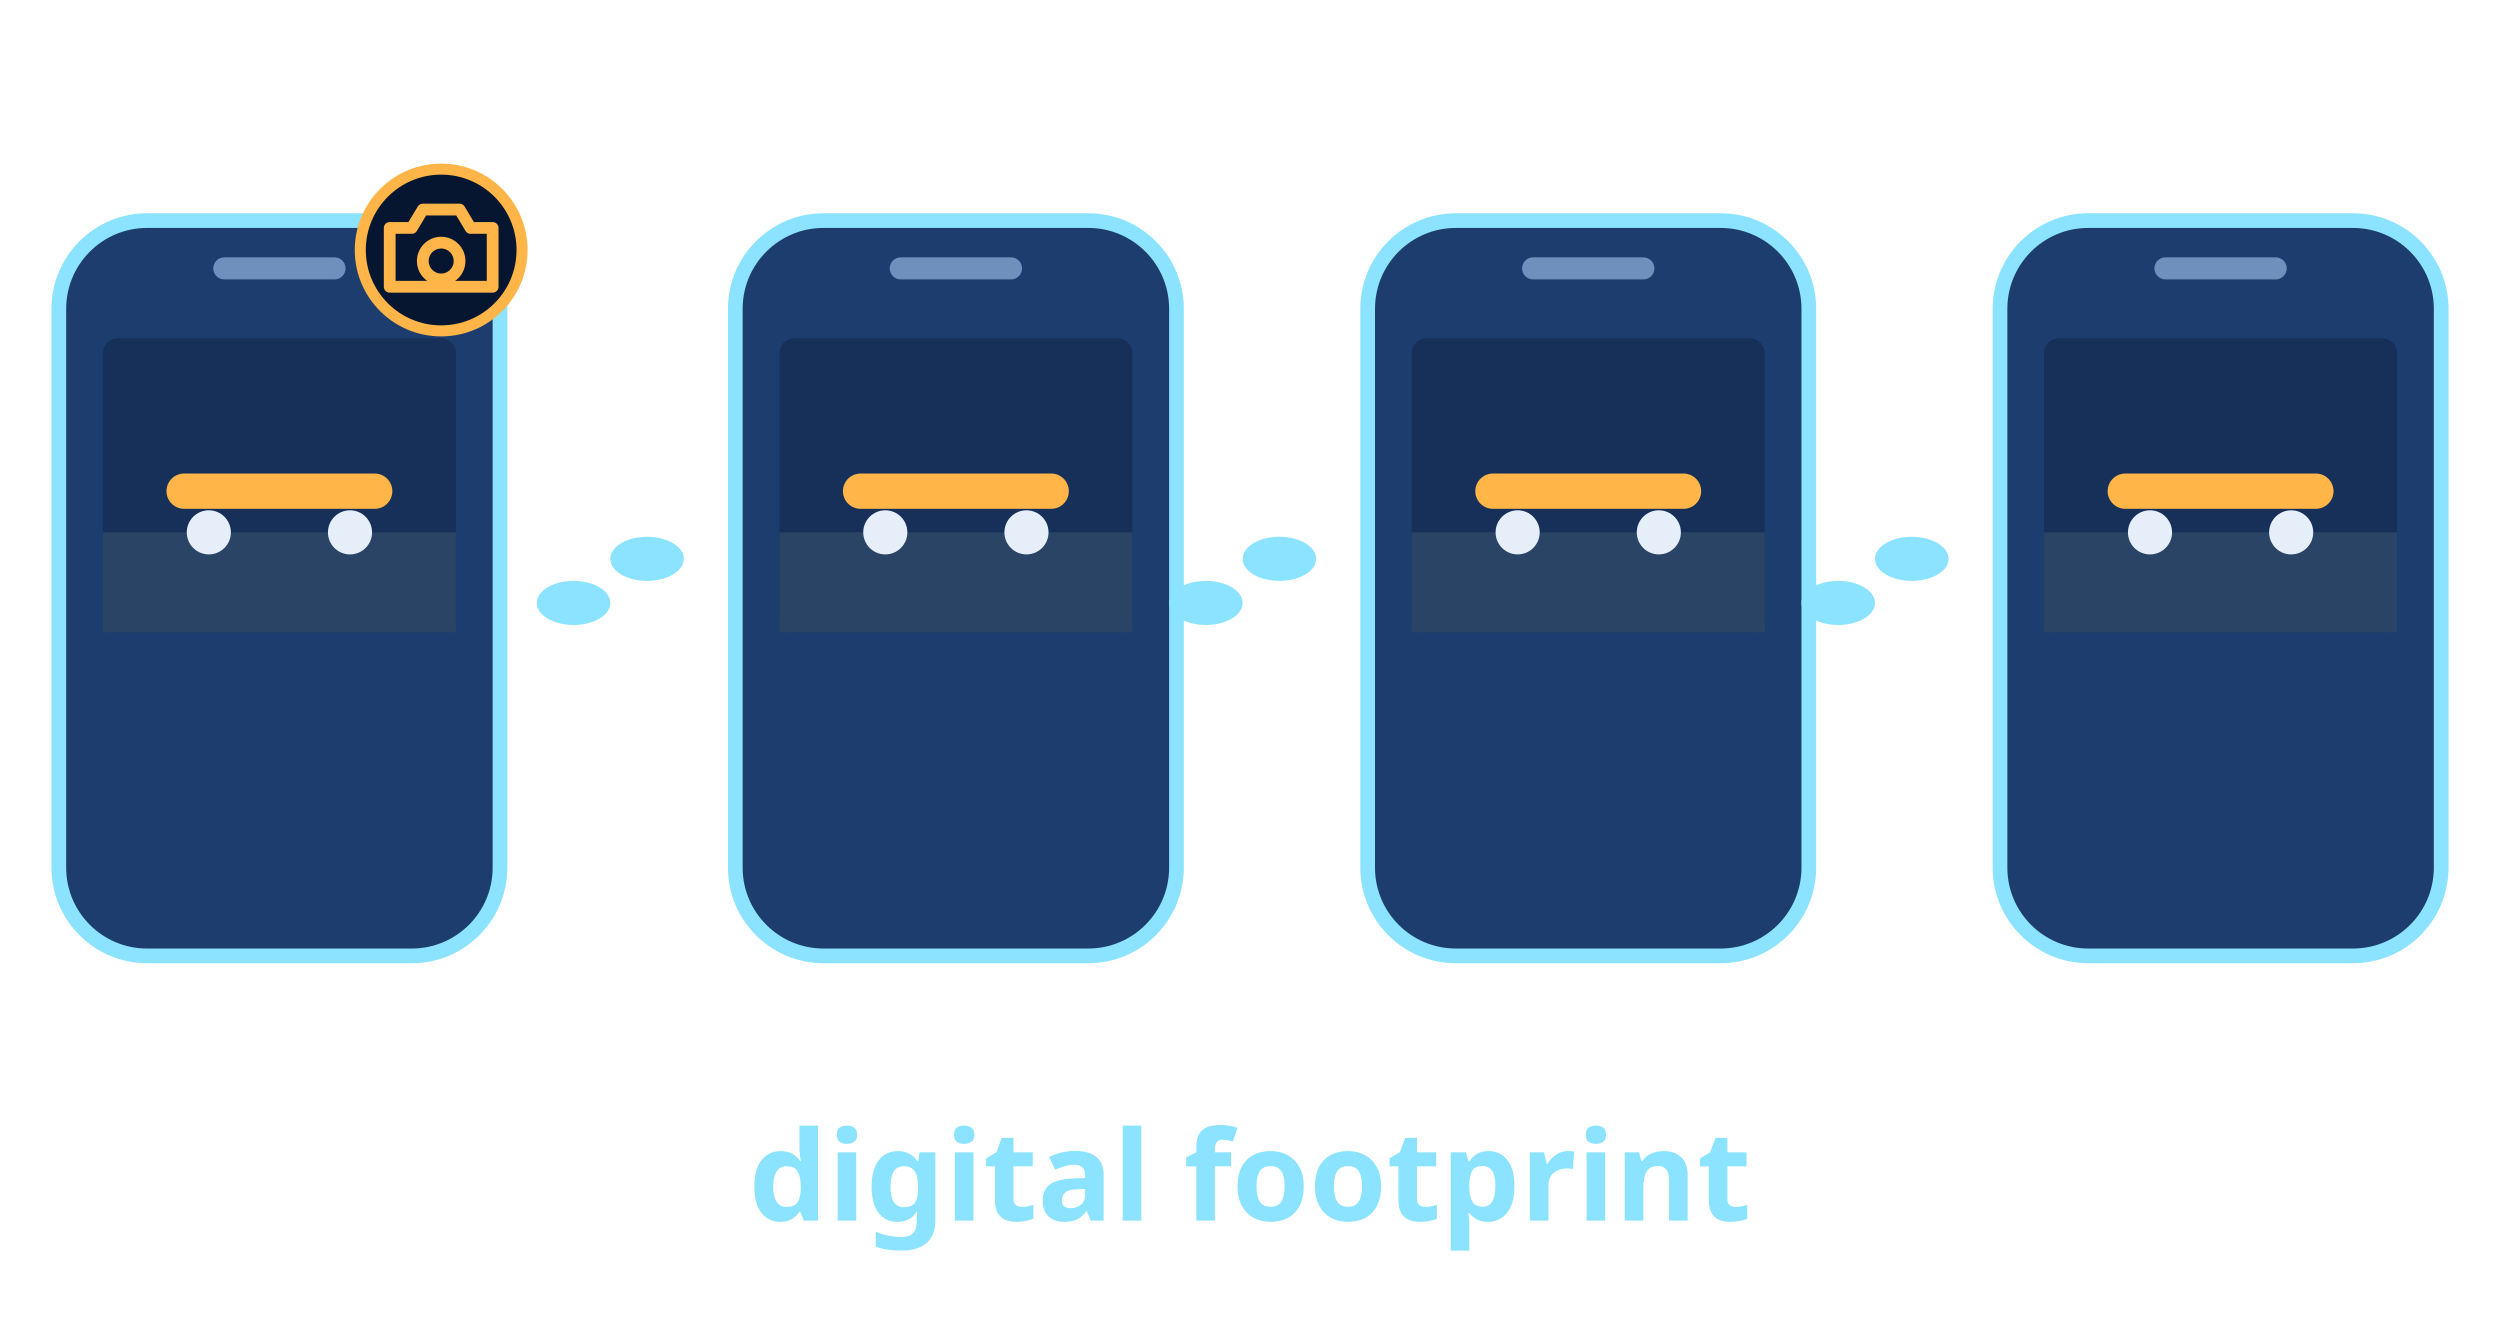
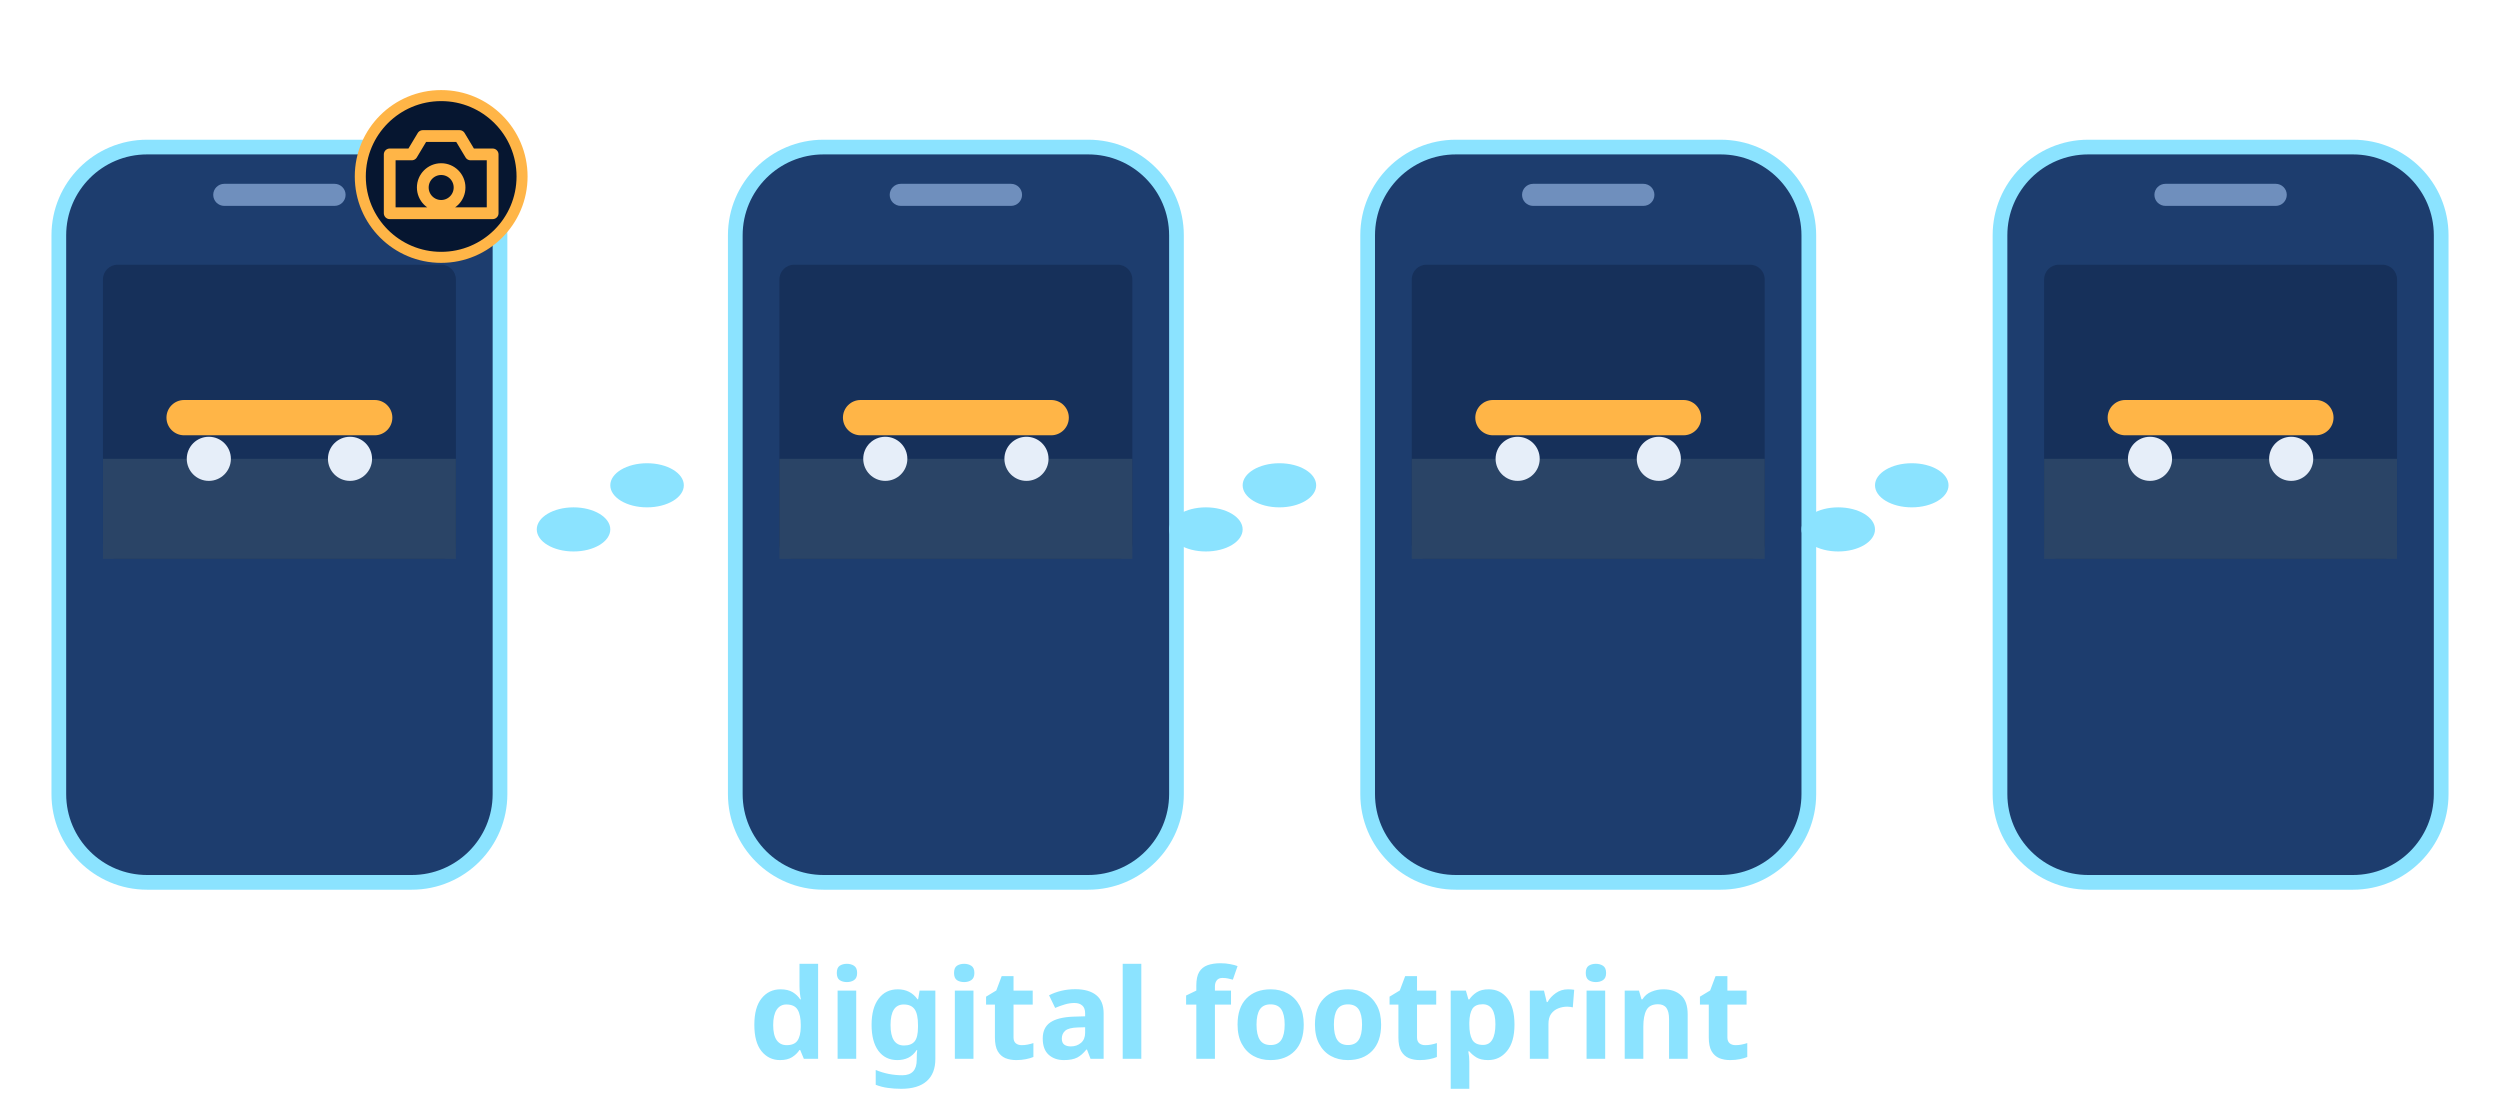
- <svg xmlns="http://www.w3.org/2000/svg" viewBox="0 0 340 180" width="340" height="180" font-family="'IBM Plex Sans', ui-sans-serif, system-ui, sans-serif">
-   <rect x="8" y="30" width="60" height="100" rx="12" fill="#1d3d6e" stroke="#8be3ff" stroke-width="2" />
-   <rect x="29" y="35" width="18" height="3" rx="1.5" fill="#6f8fbd" />
+ <svg xmlns="http://www.w3.org/2000/svg" viewBox="0 0 340 150" width="340" height="150" font-family="'IBM Plex Sans', ui-sans-serif, system-ui, sans-serif">
+   <rect x="8" y="20" width="60" height="100" rx="12" fill="#1d3d6e" stroke="#8be3ff" stroke-width="2" />
+   <rect x="29" y="25" width="18" height="3" rx="1.5" fill="#6f8fbd" />
  <g>
-     <rect x="14" y="46" width="48" height="40" rx="2" fill="#16305a" />
-     <rect x="14" y="72.4" width="48" height="13.6" fill="#2a4466" />
-     <rect x="22.64" y="64.4" width="30.72" height="4.8" rx="2.4" fill="#ffb547" />
-     <circle cx="28.4" cy="72.4" r="3" fill="#e6eef9" />
-     <circle cx="47.6" cy="72.4" r="3" fill="#e6eef9" />
+     <rect x="14" y="36" width="48" height="40" rx="2" fill="#16305a" />
+     <rect x="14" y="62.4" width="48" height="13.6" fill="#2a4466" />
+     <rect x="22.64" y="54.4" width="30.72" height="4.8" rx="2.4" fill="#ffb547" />
+     <circle cx="28.4" cy="62.4" r="3" fill="#e6eef9" />
+     <circle cx="47.6" cy="62.4" r="3" fill="#e6eef9" />
  </g>
-   <circle cx="60" cy="34" r="11" fill="#061630" stroke="#ffb547" stroke-width="1.5" />
-   <path d="M53 31h3l1.5 -2.5h5l1.5 2.5h3v8h-14ZM60 38A2.5 2.5 0 1 0 60 33A2.5 2.5 0 1 0 60 38Z" fill="none" stroke="#ffb547" stroke-width="1.6" stroke-linecap="round" stroke-linejoin="round" />
-   <rect x="100" y="30" width="60" height="100" rx="12" fill="#1d3d6e" stroke="#8be3ff" stroke-width="2" />
-   <rect x="121" y="35" width="18" height="3" rx="1.5" fill="#6f8fbd" />
+   <circle cx="60" cy="24" r="11" fill="#061630" stroke="#ffb547" stroke-width="1.5" />
+   <path d="M53 21h3l1.5 -2.5h5l1.5 2.5h3v8h-14ZM60 28A2.5 2.5 0 1 0 60 23A2.5 2.5 0 1 0 60 28Z" fill="none" stroke="#ffb547" stroke-width="1.6" stroke-linecap="round" stroke-linejoin="round" />
+   <rect x="100" y="20" width="60" height="100" rx="12" fill="#1d3d6e" stroke="#8be3ff" stroke-width="2" />
+   <rect x="121" y="25" width="18" height="3" rx="1.5" fill="#6f8fbd" />
  <g>
-     <rect x="106" y="46" width="48" height="40" rx="2" fill="#16305a" />
-     <rect x="106" y="72.4" width="48" height="13.6" fill="#2a4466" />
-     <rect x="114.64" y="64.4" width="30.72" height="4.8" rx="2.4" fill="#ffb547" />
-     <circle cx="120.4" cy="72.4" r="3" fill="#e6eef9" />
-     <circle cx="139.6" cy="72.4" r="3" fill="#e6eef9" />
+     <rect x="106" y="36" width="48" height="40" rx="2" fill="#16305a" />
+     <rect x="106" y="62.4" width="48" height="13.6" fill="#2a4466" />
+     <rect x="114.64" y="54.4" width="30.72" height="4.8" rx="2.4" fill="#ffb547" />
+     <circle cx="120.4" cy="62.4" r="3" fill="#e6eef9" />
+     <circle cx="139.6" cy="62.4" r="3" fill="#e6eef9" />
  </g>
-   <rect x="186" y="30" width="60" height="100" rx="12" fill="#1d3d6e" stroke="#8be3ff" stroke-width="2" />
-   <rect x="207" y="35" width="18" height="3" rx="1.5" fill="#6f8fbd" />
+   <rect x="186" y="20" width="60" height="100" rx="12" fill="#1d3d6e" stroke="#8be3ff" stroke-width="2" />
+   <rect x="207" y="25" width="18" height="3" rx="1.5" fill="#6f8fbd" />
  <g>
-     <rect x="192" y="46" width="48" height="40" rx="2" fill="#16305a" />
-     <rect x="192" y="72.4" width="48" height="13.6" fill="#2a4466" />
-     <rect x="200.64" y="64.4" width="30.72" height="4.8" rx="2.4" fill="#ffb547" />
-     <circle cx="206.4" cy="72.4" r="3" fill="#e6eef9" />
-     <circle cx="225.6" cy="72.4" r="3" fill="#e6eef9" />
+     <rect x="192" y="36" width="48" height="40" rx="2" fill="#16305a" />
+     <rect x="192" y="62.4" width="48" height="13.6" fill="#2a4466" />
+     <rect x="200.64" y="54.4" width="30.72" height="4.8" rx="2.4" fill="#ffb547" />
+     <circle cx="206.4" cy="62.4" r="3" fill="#e6eef9" />
+     <circle cx="225.6" cy="62.4" r="3" fill="#e6eef9" />
  </g>
-   <rect x="272" y="30" width="60" height="100" rx="12" fill="#1d3d6e" stroke="#8be3ff" stroke-width="2" />
-   <rect x="293" y="35" width="18" height="3" rx="1.5" fill="#6f8fbd" />
+   <rect x="272" y="20" width="60" height="100" rx="12" fill="#1d3d6e" stroke="#8be3ff" stroke-width="2" />
+   <rect x="293" y="25" width="18" height="3" rx="1.5" fill="#6f8fbd" />
  <g>
-     <rect x="278" y="46" width="48" height="40" rx="2" fill="#16305a" />
-     <rect x="278" y="72.4" width="48" height="13.6" fill="#2a4466" />
-     <rect x="286.64" y="64.4" width="30.72" height="4.8" rx="2.4" fill="#ffb547" />
-     <circle cx="292.4" cy="72.4" r="3" fill="#e6eef9" />
-     <circle cx="311.6" cy="72.4" r="3" fill="#e6eef9" />
+     <rect x="278" y="36" width="48" height="40" rx="2" fill="#16305a" />
+     <rect x="278" y="62.4" width="48" height="13.6" fill="#2a4466" />
+     <rect x="286.64" y="54.4" width="30.72" height="4.8" rx="2.4" fill="#ffb547" />
+     <circle cx="292.4" cy="62.4" r="3" fill="#e6eef9" />
+     <circle cx="311.6" cy="62.4" r="3" fill="#e6eef9" />
  </g>
-   <ellipse cx="78" cy="82" rx="3" ry="5" fill="#8be3ff" transform="rotate(90 78 82)" />
-   <ellipse cx="88" cy="76" rx="3" ry="5" fill="#8be3ff" transform="rotate(90 88 76)" />
-   <ellipse cx="164" cy="82" rx="3" ry="5" fill="#8be3ff" transform="rotate(90 164 82)" />
-   <ellipse cx="174" cy="76" rx="3" ry="5" fill="#8be3ff" transform="rotate(90 174 76)" />
-   <ellipse cx="250" cy="82" rx="3" ry="5" fill="#8be3ff" transform="rotate(90 250 82)" />
-   <ellipse cx="260" cy="76" rx="3" ry="5" fill="#8be3ff" transform="rotate(90 260 76)" />
-   <text x="170" y="166" font-size="17" font-weight="700" fill="#8be3ff" text-anchor="middle">digital footprint</text>
+   <ellipse cx="78" cy="72" rx="3" ry="5" fill="#8be3ff" transform="rotate(90 78 72)" />
+   <ellipse cx="88" cy="66" rx="3" ry="5" fill="#8be3ff" transform="rotate(90 88 66)" />
+   <ellipse cx="164" cy="72" rx="3" ry="5" fill="#8be3ff" transform="rotate(90 164 72)" />
+   <ellipse cx="174" cy="66" rx="3" ry="5" fill="#8be3ff" transform="rotate(90 174 66)" />
+   <ellipse cx="250" cy="72" rx="3" ry="5" fill="#8be3ff" transform="rotate(90 250 72)" />
+   <ellipse cx="260" cy="66" rx="3" ry="5" fill="#8be3ff" transform="rotate(90 260 66)" />
+   <text x="170" y="144" font-size="17" font-weight="700" fill="#8be3ff" text-anchor="middle">digital footprint</text>
</svg>
